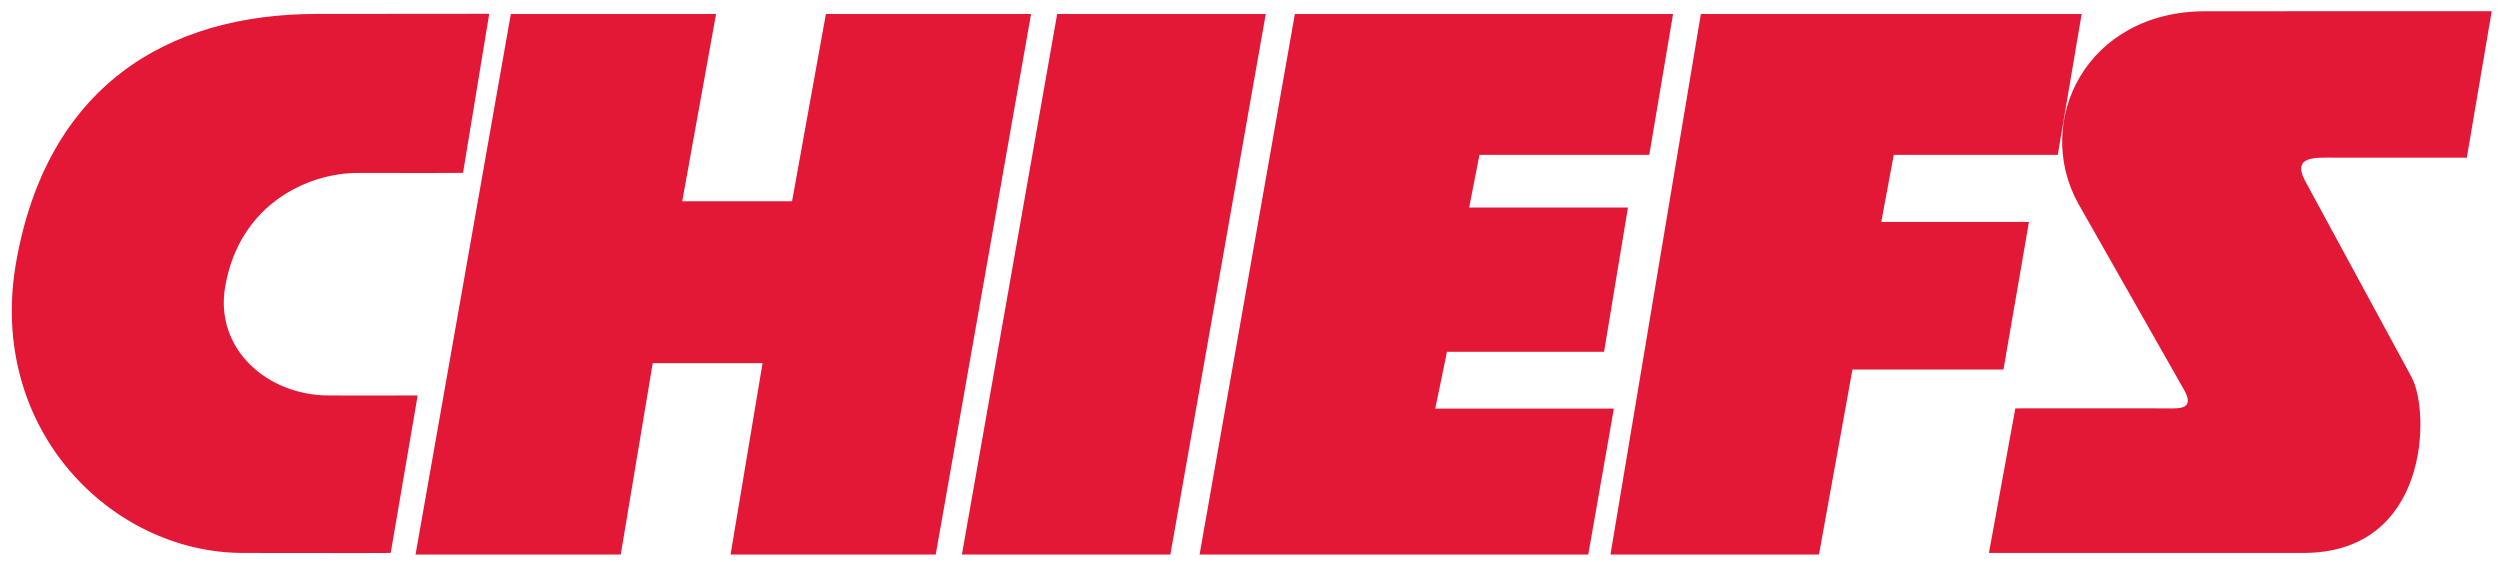
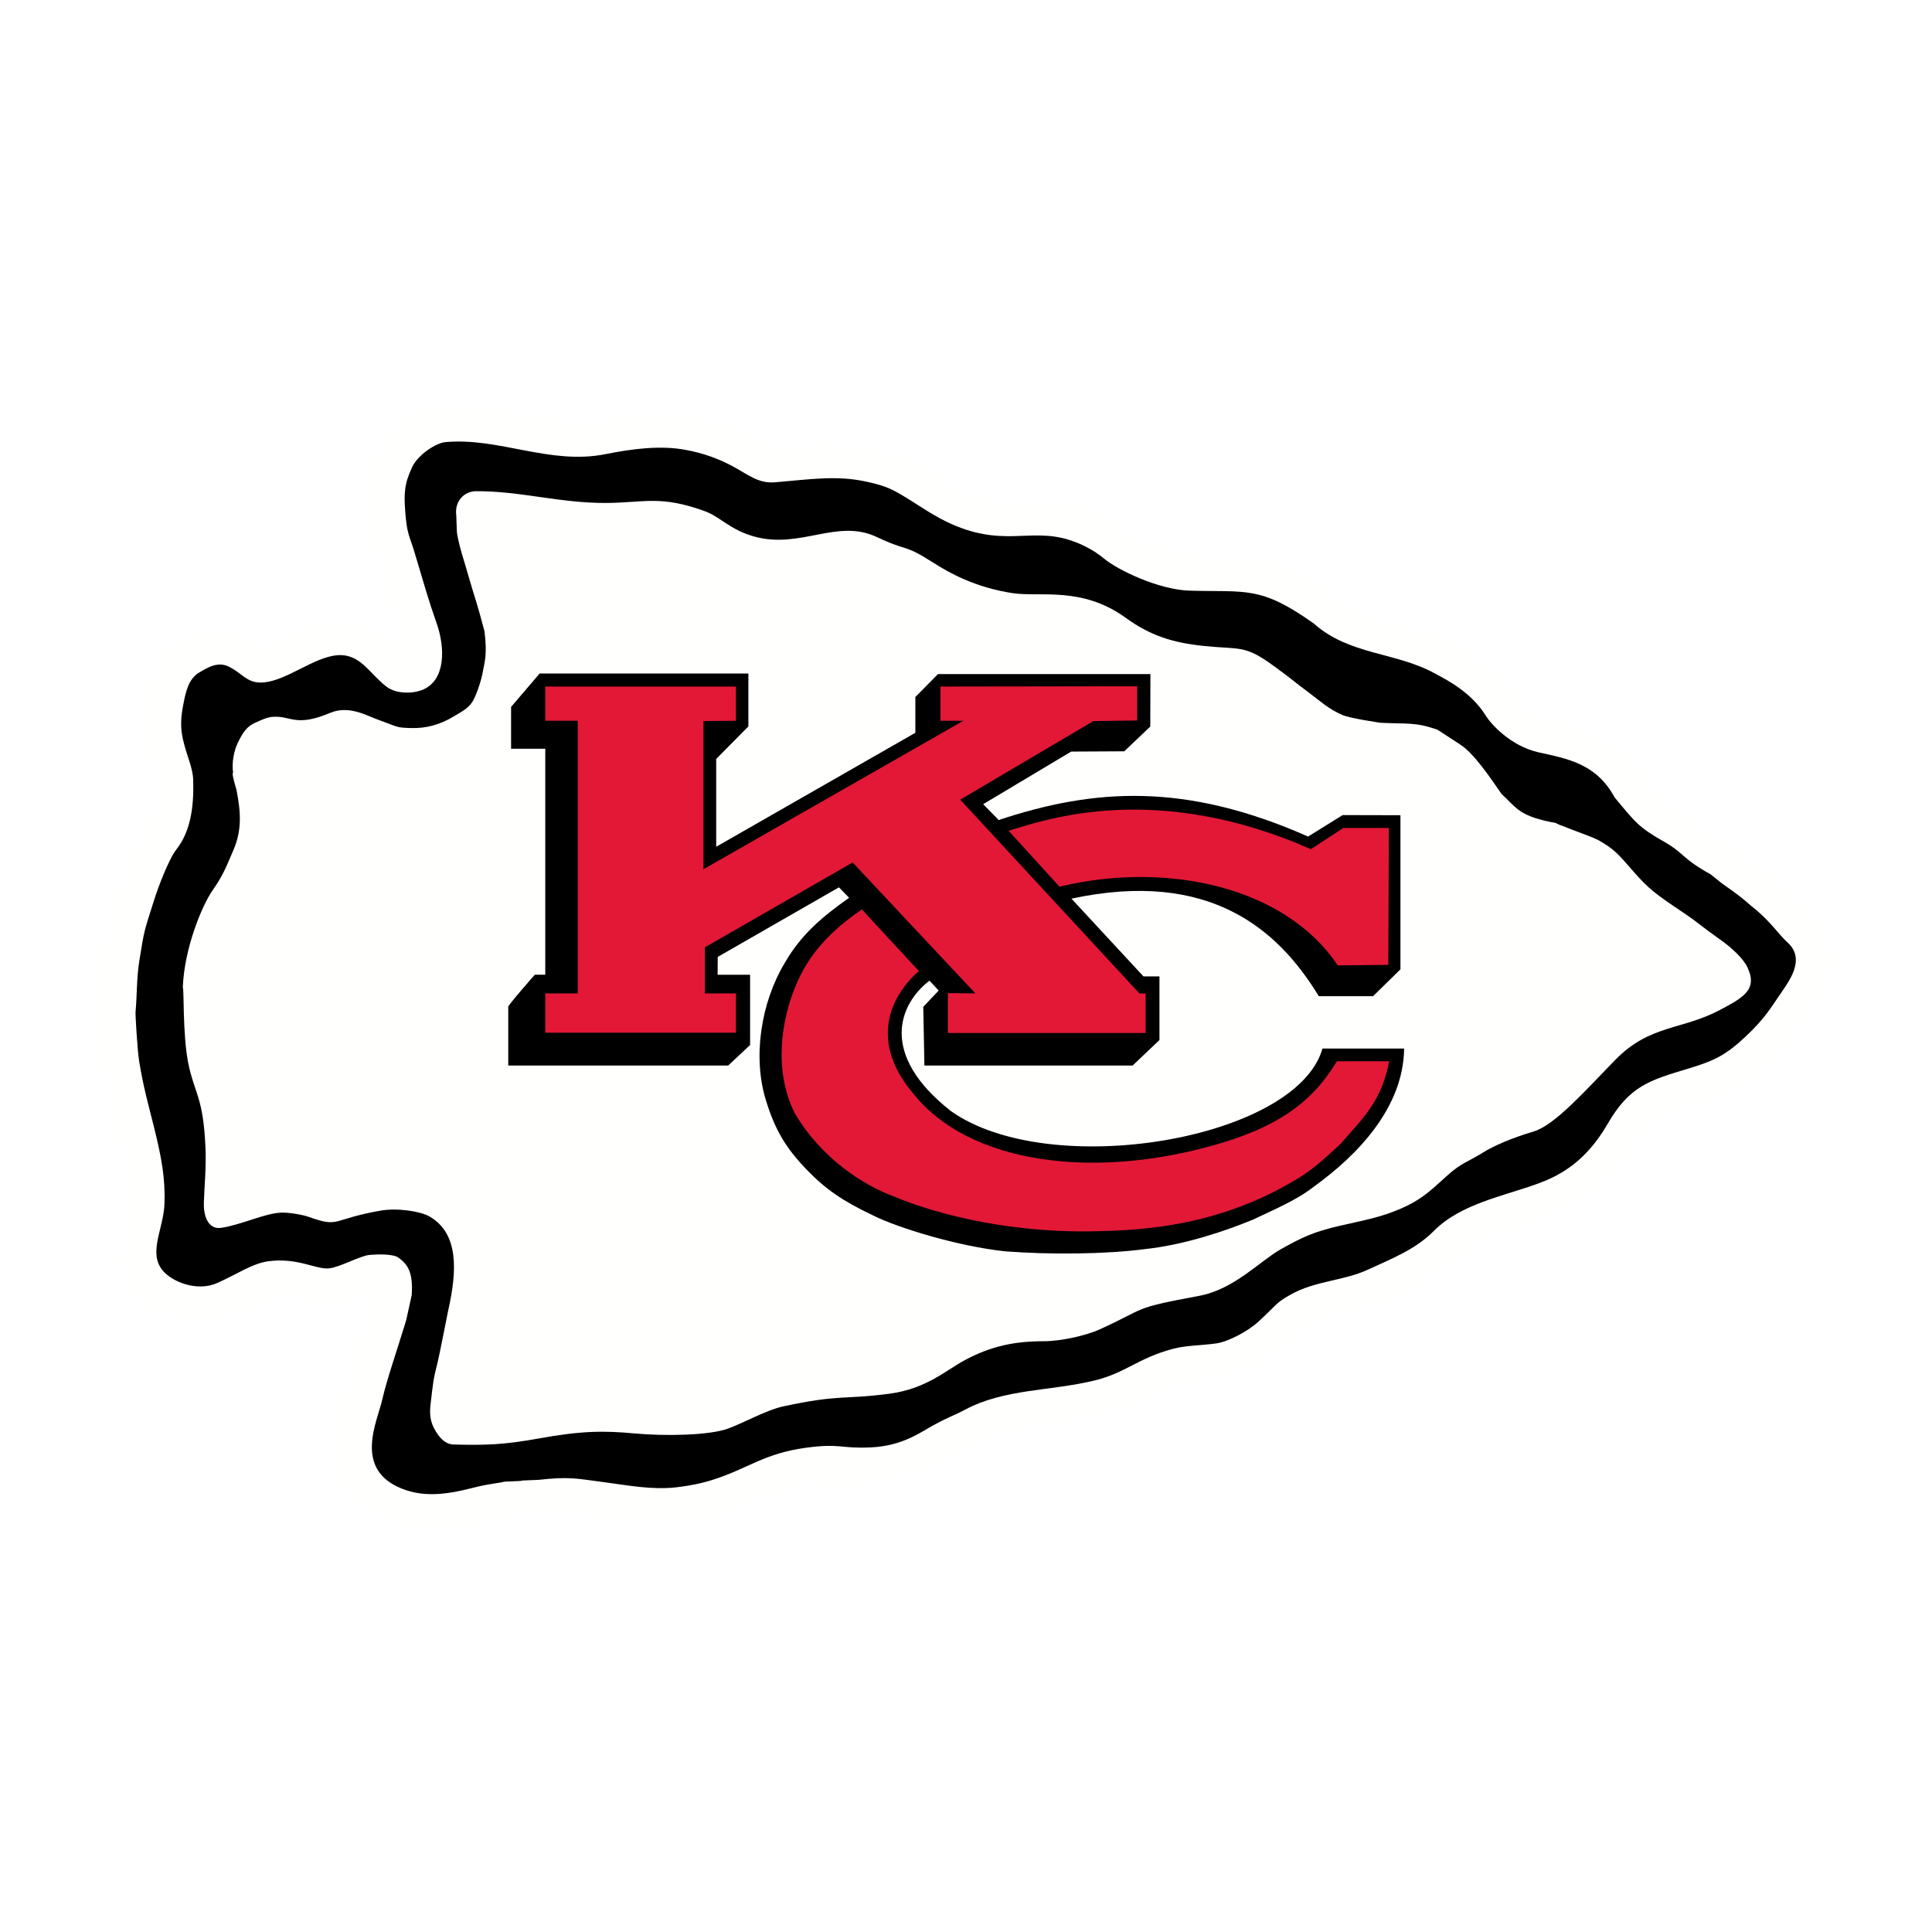
- <svg xmlns="http://www.w3.org/2000/svg" height="56.19" viewBox="0 0 250 56.19" width="250">
-   <g transform="matrix(1.25 0 0 -1.25 -256.66 522.3)">
-     <path d="m249.17 1.119l-28.67 0.006c-11.87 0.022-17.18 10.969-12.72 19.154l10.62 18.701c0.96 1.694-0.09 1.853-1.09 1.858-0.09 0-16.1-0.018-15.78 0.006l-2.64 14.451h31.44c12.61 0 12.68-14.083 10.85-17.533l-10.73-19.783c-1.2-2.396 1.07-2.215 3.04-2.215l13.19 0.002 2.49-14.647zm-200.25 0.262c0.015 0.005-13.295 0.012-17.217 0.012-15.094 0-27.005 7.325-30.09 24.812-2.944 16.696 9.51 29.09 22.705 29.09 0.538 0 14.745 0.022 14.75 0l2.696-15.75c-0.005 0.019-6.95 0.004-8.871 0.004-6.167 0-11.477-4.664-10.371-10.93 1.454-8.245 8.292-11.326 13.259-11.326 1.667 0 10.534 0.017 10.52-0.01l2.619-15.902zm2.162 0.019l-9.531 54.055h20.521l3.198-19.139h10.982l-3.199 19.139h20.517l9.534-54.055-20.518 0-3.383 18.727h-10.982l3.383-18.727-20.522 0zm54.632 0l-9.526 54.055h20.846l9.54-54.055-20.86 0zm23.77 0l-9.53 54.055h38.87l2.56-14.592h-17.86l1.17-5.685h15.71l2.39-14.428h-15.88l1.03-5.264h16.98l2.38-14.086-37.82 0zm40.6 0l-9.04 54.055h20.85l3.35-18.504h15.1l2.55-14.758h-14.77l1.25-6.707h16.4l2.39-14.086-38.08 0z" transform="matrix(.8 0 0 -.8 205.33 417.84)" fill="#e31837" />
+ <svg xmlns="http://www.w3.org/2000/svg" width="500" height="500" viewBox="0 0 500 500">
+   <g fill="none">
+     <path d="M0 0h500v500h-500z" />
+     <path fill="#FFFFFE" d="M43.108 340.48c-2.709-1.234-6.269-2.149-9.414-7.095-3.533-5.577-2.286-9.649-1.152-17.356 1.201-8.167 1.066-11.473-1.228-20.555-1.881-7.46-2.943-10.023-4.109-18.676-.72-5.338-1.247-9.829-1.296-12.847-.072-4.487.27-8.689.76-14.933.27-3.469 1.116-8.392 4.108-17.406.986-2.955 3.65-9.942 5.279-13.262 2.732-5.541 5.661-8.284 4.297-18.059-.522-3.757-1.953-5.775-2.542-10.816-.666-5.716-.284-8.401.787-11.937 1.071-3.518 2.349-5.716 4.532-8.419 1.269-1.568 3.667-4.613 9.184-5.59 0 0 3.622-1.036 6.588-.221 7.452.649 6.354 7.234 17.478.333 5.328-2.978 14.468-5.356 23.688 1.113 3.938 2.315 7.231 10.18 2.997-2.788-1.98-7.707-3.992-11.55-6.687-23.681-3.154-11.473-.599-23.181 8.748-29.514 6.746-5.928 20.434-3.288 36.311-.311 13.932 2.617 17.226-1.775 26.712-1.369 5.333.23 9.859.248 14.252 1.279 6.057 1.428 9.472 3.198 12.82 5.023 9.504 5.185 8.955.063 22.23 1.811 4.248.559 5.917-.068 10.219 1.176 4.977 1.432 8.06 3.077 12.456 5.64 12.308 7.171 12.321 8.784 32.823 7.888 3.794-.167 10.557 2.761 14.216 5.153 4.068 2.662 13.954 8.415 22.689 8.973 11.124.712 20.655-.707 34.371 9.05 10.017 8.915 22.464 8.496 33.579 14.532 3.573 1.937 12.109 8.469 16.303 15.208.895 1.446 4.554 3.82 13.689 5.333 8.212 1.356 16.821 11.113 21.406 17.924 5.904 5.446 2.443 1.748 10.534 7.392 3.911 2.73 5.873 4.095 9.697 6.955 4.981 3.725 1.805 1.009 7.754 5.707 1.089.856 2.538 2.491 6.511 6.068 5.162 3.973 7.421 7.509 9.158 10.973 2.93 5.829.585 9.937-2.12 14.771-1.998 3.554-5.197 9.275-10.296 14.091-5.661 5.347-5.211 5.5-10.377 8.595-11.74 7.014-20.511 4.64-25.479 13.014-7.339 12.37-13.243 16.365-18.783 18.96-11.164 5.234-18.657 5.05-25.74 10.613-5.773 4.532-14.899 10.365-21.069 13.118-11.875 5.293-13.338 2.18-21.465 7.257-2.758 1.725-1.008.73-7.947 6.451-3.996 3.293-10.368 6.086-13.536 6.527-4.144.581-8.721 1.036-12.587 2.072-9.751 2.613-10.813 6.041-21.559 8.104-12.542 2.41-17.726 1.216-29.696 6.928-3.123 1.491-6.534 2.982-11.106 5.464-3.762 2.05-15.327 4.847-24.26 5.293-3.892.198-7.546-2.369-16.965 2.122-12.159 5.797-12.33 5.207-21.969 7.162-3.505.712-7.447.32-11.115.306-7.007-.018-14.306-2.442-21.794-2.212-7.677.243-5.895-.23-12.285.496l-4.527.739-6.674 1.487-2.425.644c-6.12 1.342-9.778.793-13.361.09-6.016-1.194-12.685-4.788-15.106-8.086-3.978-4.752-4.523-9.325-4.059-15.559 2.245-10.865 6.849-26.334 8.986-31.852 0 0 3.528-8.023-5.008-3.527-8.649 3.189-15.408-2.392-20.655-.604-5.175 2.604-8.375 4.982-14.846 5.928-6.719.978-11.93-1.086-11.93-1.086" />
+     <path fill="#000" d="M139.467 382.977c7.758-.874 9.612-.342 16.565.568 6.462.847 12.645 2.095 19.049 1.365 3.209-.365 6.377-.978 9.518-1.982 8.978-2.874 13.145-6.775 23.963-8.248 8.96-1.216 8.964.279 16.817-.095 8.231-.392 12.807-3.901 16.272-5.784 4.203-2.288 5.301-2.473 8.114-3.978 10.17-5.446 22.113-4.77 33.539-7.563 8.033-1.964 11.178-5.752 20.151-8.158 3.564-.955 7.475-.887 11.291-1.423 2.921-.405 8.082-3.005 10.971-5.671 4.955-4.59 4.406-4.775 8.258-6.946 6.422-3.635 13.694-3.523 20.151-6.523 6.008-2.788 12.186-5.162 16.943-9.964 6.93-7.005 17.87-8.964 26.865-12.23 5.297-1.932 12.254-5.338 18.09-15.437 5.729-9.892 10.796-11.311 20.979-14.379 6.773-2.045 9.698-3.491 14.913-8.415 4.698-4.433 6.386-7.284 8.496-10.388 2.417-3.563 7.164-9.415 2.12-13.892-2.214-1.969-4.455-5.622-9.212-9.284-3.654-3.293-6.674-5.131-7.677-5.924-5.481-4.324-.864-.91-6.129-4.243-3.717-2.351-4.766-4.243-8.595-6.406-6.858-3.874-7.574-5.018-13.055-11.608-4.757-8.78-12.218-10-19.697-11.672-7.227-1.613-12.353-7.383-13.572-9.37-3.843-6.221-10.053-9.307-13.347-11.095-10.233-5.554-22.032-4.667-31.253-12.874-13.896-9.879-17.555-8.05-32.162-8.5-8.055-.243-18.626-5.397-22.068-8.262-2.894-2.41-6.233-3.996-9.216-4.915-10.296-3.176-17.348 2.279-31.743-4.734-4.208-2.054-8.006-4.87-12.141-7.252-2.574-1.482-4.536-2.198-8.568-3.068-7.619-1.649-14.252-.595-23.481.189-4.329.374-6.899-1.928-10.877-4.077-3.654-1.978-7.556-3.433-12.389-4.329-6.255-1.162-13.356-.342-20.628 1.117-14.396 2.892-27.608-4.401-41.49-3.104-2.354.221-7.016 3.176-8.577 6.487-2.097 4.437-2.097 7-1.787 11.388.423 5.955 1.125 6.379 2.291 10.253 2.52 8.41 3.798 12.987 5.81 18.658 2.336 6.59 2.259 14.613-3.29 17.172-2.673 1.234-7.119 1.266-9.63-.653-3.906-2.978-6.044-7.171-10.449-8.036-5.877-1.162-12.929 4.874-19.175 6.518-6.264 1.653-7.061-1.757-11.412-3.775-2.894-1.342-5.675.613-7.299 1.514-2.93 1.635-3.636 5.009-4.32 8.604-.545 2.878-.779 5.559-.068 8.694 1.031 4.559 2.547 7.293 2.664 10.469.279 7.982-.999 13.838-4.293 18.05-2.093 2.68-4.833 10.077-5.697 12.811-2.889 9.144-2.543 7.55-3.938 16.046-.716 4.333-.599 9.198-.981 13.257-.072.748.482 9.973.927 12.726 1.103 6.82 2.381 11.212 3.816 16.96 2.066 8.307 2.952 13.469 2.745 19.893-.207 6.577-4.352 12.762-.414 17.406 2.448 2.883 8.825 5.487 14.013 3.198 5.256-2.329 9.09-5.072 13.221-5.64 7.61-1.05 12.501 2.212 15.804 1.824 2.912-.342 8.033-3.27 10.445-3.473 1.922-.162 6.089-.347 7.551.748 2.318 1.739 3.749 3.662 3.362 9.671-.009.09-1.409 6.401-1.422 6.455-2.399 7.901-4.986 15.235-6.224 20.663-1.292 5.662-7.502 17.924 5.099 22.947 5.306 2.113 10.917 1.703 17.87-.086 3.524-.91 4.986-1.059 8.276-1.608 0-.248 4.937-.158 4.937-.401l4.383-.185" />
+     <path fill="#FFFFFE" d="M377.989 192.75c3.411 2.23 7.331 7.982 10.625 12.739 4.019 3.662 4.383 5.784 14.351 7.563-1.926-.347 8.969 3.415 10.611 4.333 4.284 2.378 5.377 3.842 9.175 8.176 3.928 4.482 5.49 5.68 13.415 10.982 3.078 2.063 3.627 2.802 9.49 6.973 2.416 1.721 5.476 4.505 6.565 6.793 2.772 5.811-1.098 7.879-7.123 11.072-9.905 5.257-18.103 3.757-27.023 12.874-7.443 7.599-15.575 16.87-21.078 18.537-2.399.73-8.752 2.721-13.091 5.419-4.298 2.676-5.512 2.59-9.365 6.027-4.576 4.081-7.132 7.009-15.547 9.919-5.189 1.788-11.313 2.622-16.749 4.252-4.023 1.212-7.24 2.887-10.818 4.919-5.463 3.099-12.038 10.352-21.074 12.032-17.892 3.333-13.14 2.969-25.897 8.748-3.168 1.437-9.707 3-14.297 3-7.672 0-13.657 1.27-20.412 4.865-4.918 2.622-9.927 7.437-19.579 8.721-11.925 1.586-12.587.09-27.392 3.257-4.491.968-10.161 4.243-14.445 5.793-4.81 1.743-16.142 1.96-24.147 1.225-7.821-.716-13.563-.73-24.862 1.32-8.748 1.586-13.464 1.766-21.96 1.55-1.912-.054-3.352-1.396-4.59-3.415-1.476-2.396-1.651-4.5-1.328-7.144.68-5.554.563-5.825 1.872-10.969.401-1.563 2.363-11.757 2.709-13.316 2.192-9.807 2.867-19.694-4.851-24.158-2.412-1.392-8.406-2.288-12.744-1.518-13.068 2.32-10.328 4.518-18.679 1.563-1.404-.496-4.955-1.14-7.02-1.054-4.18.167-10.138 3.099-15.408 3.928-3.699.586-4.667-3.541-4.568-6.491.153-4.572.63-8.964.427-14.077-.54-13.383-2.875-14.104-4.486-22.172-1.462-7.32-1.04-19.744-1.39-19.392.364-10.248 5.004-21.289 7.646-25.104 2.763-4 3.357-5.631 5.458-10.523 2.223-5.176 1.926-9.748.797-15.559-.027-.14-1.373-4.437-.886-4.437-.387-2.739.274-5.739 1.148-7.599 1.413-3.014 2.511-4.473 4.761-5.446 1.391-.608 2.862-1.338 4.343-1.441 4.855-.342 5.837 2.775 14.913-1.036 4.698-1.978 9.369.671 11.678 1.518 6.295 2.293 5.202 2.293 9.212 2.423 3.811.122 7.479-.842 11.016-2.991 2.034-1.243 3.573-1.923 4.779-3.68 1.035-1.514 2.407-5.689 2.776-7.847.45-2.626 1.184-4.275.45-10.496-2.011-7.685-2.74-9.334-4.117-14.199-1.116-3.964-2.466-7.757-3.033-11.397-.009-.068-.162-4.415-.162-4.415-.49-3.635 1.98-6.243 5.121-6.27 11.25-.09 21.802 3.117 33.692 3.041 9.81-.063 13.981-2.072 25.528 2.135 4.023 1.464 6.399 4.757 12.695 6.532 11.975 3.378 21.488-4.703 31.73.122 8.514 4.014 6.723 1.59 14.728 6.698 3.731 2.383 10.674 6.41 20.632 7.874 6.894 1.018 17.829-1.829 29.097 6.347 6.336 4.599 12.127 6.46 20.232 7.298 9.544.987 10.471-.36 17.995 5.095 5.535 4.018 4.01 3.122 9.594 7.284 2.529 1.883 4.513 3.802 8.172 5.446 2.093.941 10.116 2.063 9.869 2.05 7.132.365 9.139-.221 14.805 1.797-.122-.131 7.313 4.752 6.016 3.906" />
+     <path fill="#000" d="M131.537 260.604v15.154h56.921l5.666-5.311v-18.185h-8.406l.031-4.613 31.37-18.005 2.632 2.707c-7.02 4.942-12.465 9.554-16.673 16.874-6.156 10.266-8.406 24.514-4.752 35.861 2.38 7.685 5.301 12.262 10.422 17.604 4.932 5.086 9.135 8.014 17.181 11.856 6.579 3.293 22.118 8.014 34.182 9.293 11.695.914 26.321.734 36.009-.55 10.598-1.095 21.569-4.937 28.152-7.649 5.297-2.559 11.147-4.937 15.642-8.451 11.336-8.158 23.288-20.46 23.472-35.83h-21.132c-6.656 23.604-70.632 34.402-96.219 16.14-18.648-14.676-13.347-27.668-5.486-33.704l2.38 2.563-3.987 4.207.292 15.19h53.887l6.944-6.586v-16.473h-4.131l-18.643-20.127c35.825-7.68 53.559 8.05 64.013 25.249h14.036l7.092-6.951v-39.889l-14.949-.036-8.955 5.559c-31.81-14.086-55.386-12.473-80.064-4.279l-4.023-4.095 22.779-13.618 13.743-.072 6.727-6.406.036-13.577h-54.985l-5.846 5.933v9.253l-51.543 29.501v-22.726l8.329-8.419v-13.685h-54.032l-7.38 8.635v10.829h8.847v58.484h-2.709s-7.236 8.198-6.872 8.343" />
+     <path fill="#E31837" d="M141.118 177.678h49.347v8.856l-8.406.077v38.348l67.266-38.425h-5.922v-8.856l50.891-.072v8.856l-11.335.149-34.452 20.343 46.368 50.137 1.611.036v10.212h-51.179v-10.32l7.128.072-31.77-33.884-38.241 21.956v11.928h8.042v10.176h-49.347v-10.176h8.406v-70.556h-8.406v-8.856zm218.394 96.98c-1.976 10.428-6.728 14.636-12.613 21.406-7.862 7.32-9.468 8.239-17.329 12.442-13.523 6.77-27.599 9.694-43.686 10.068-22.486.914-42.403-3.847-54.652-8.969-7.497-2.743-18.648-9.698-25.591-21.591-5.666-11.527-2.889-23.789-.877-29.825 2.524-7.32 6.543-14.825 18.279-22.834l14.769 15.955c-7.493 6.509-12.978 18.406-1.242 31.947 14.04 17.564 46.026 22.505 79.295 12.622 17.181-5.117 24.673-12.257 30.123-21.221h13.527zm-98.487-59.65c10.048-3.113 38.385-12.811 78.232 4.757l8.411-5.491h11.767l-.144 35.425-13.086.149c-13.347-20.091-43.686-27.158-72.018-20.384l-13.162-14.455z" />
  </g>
</svg>
